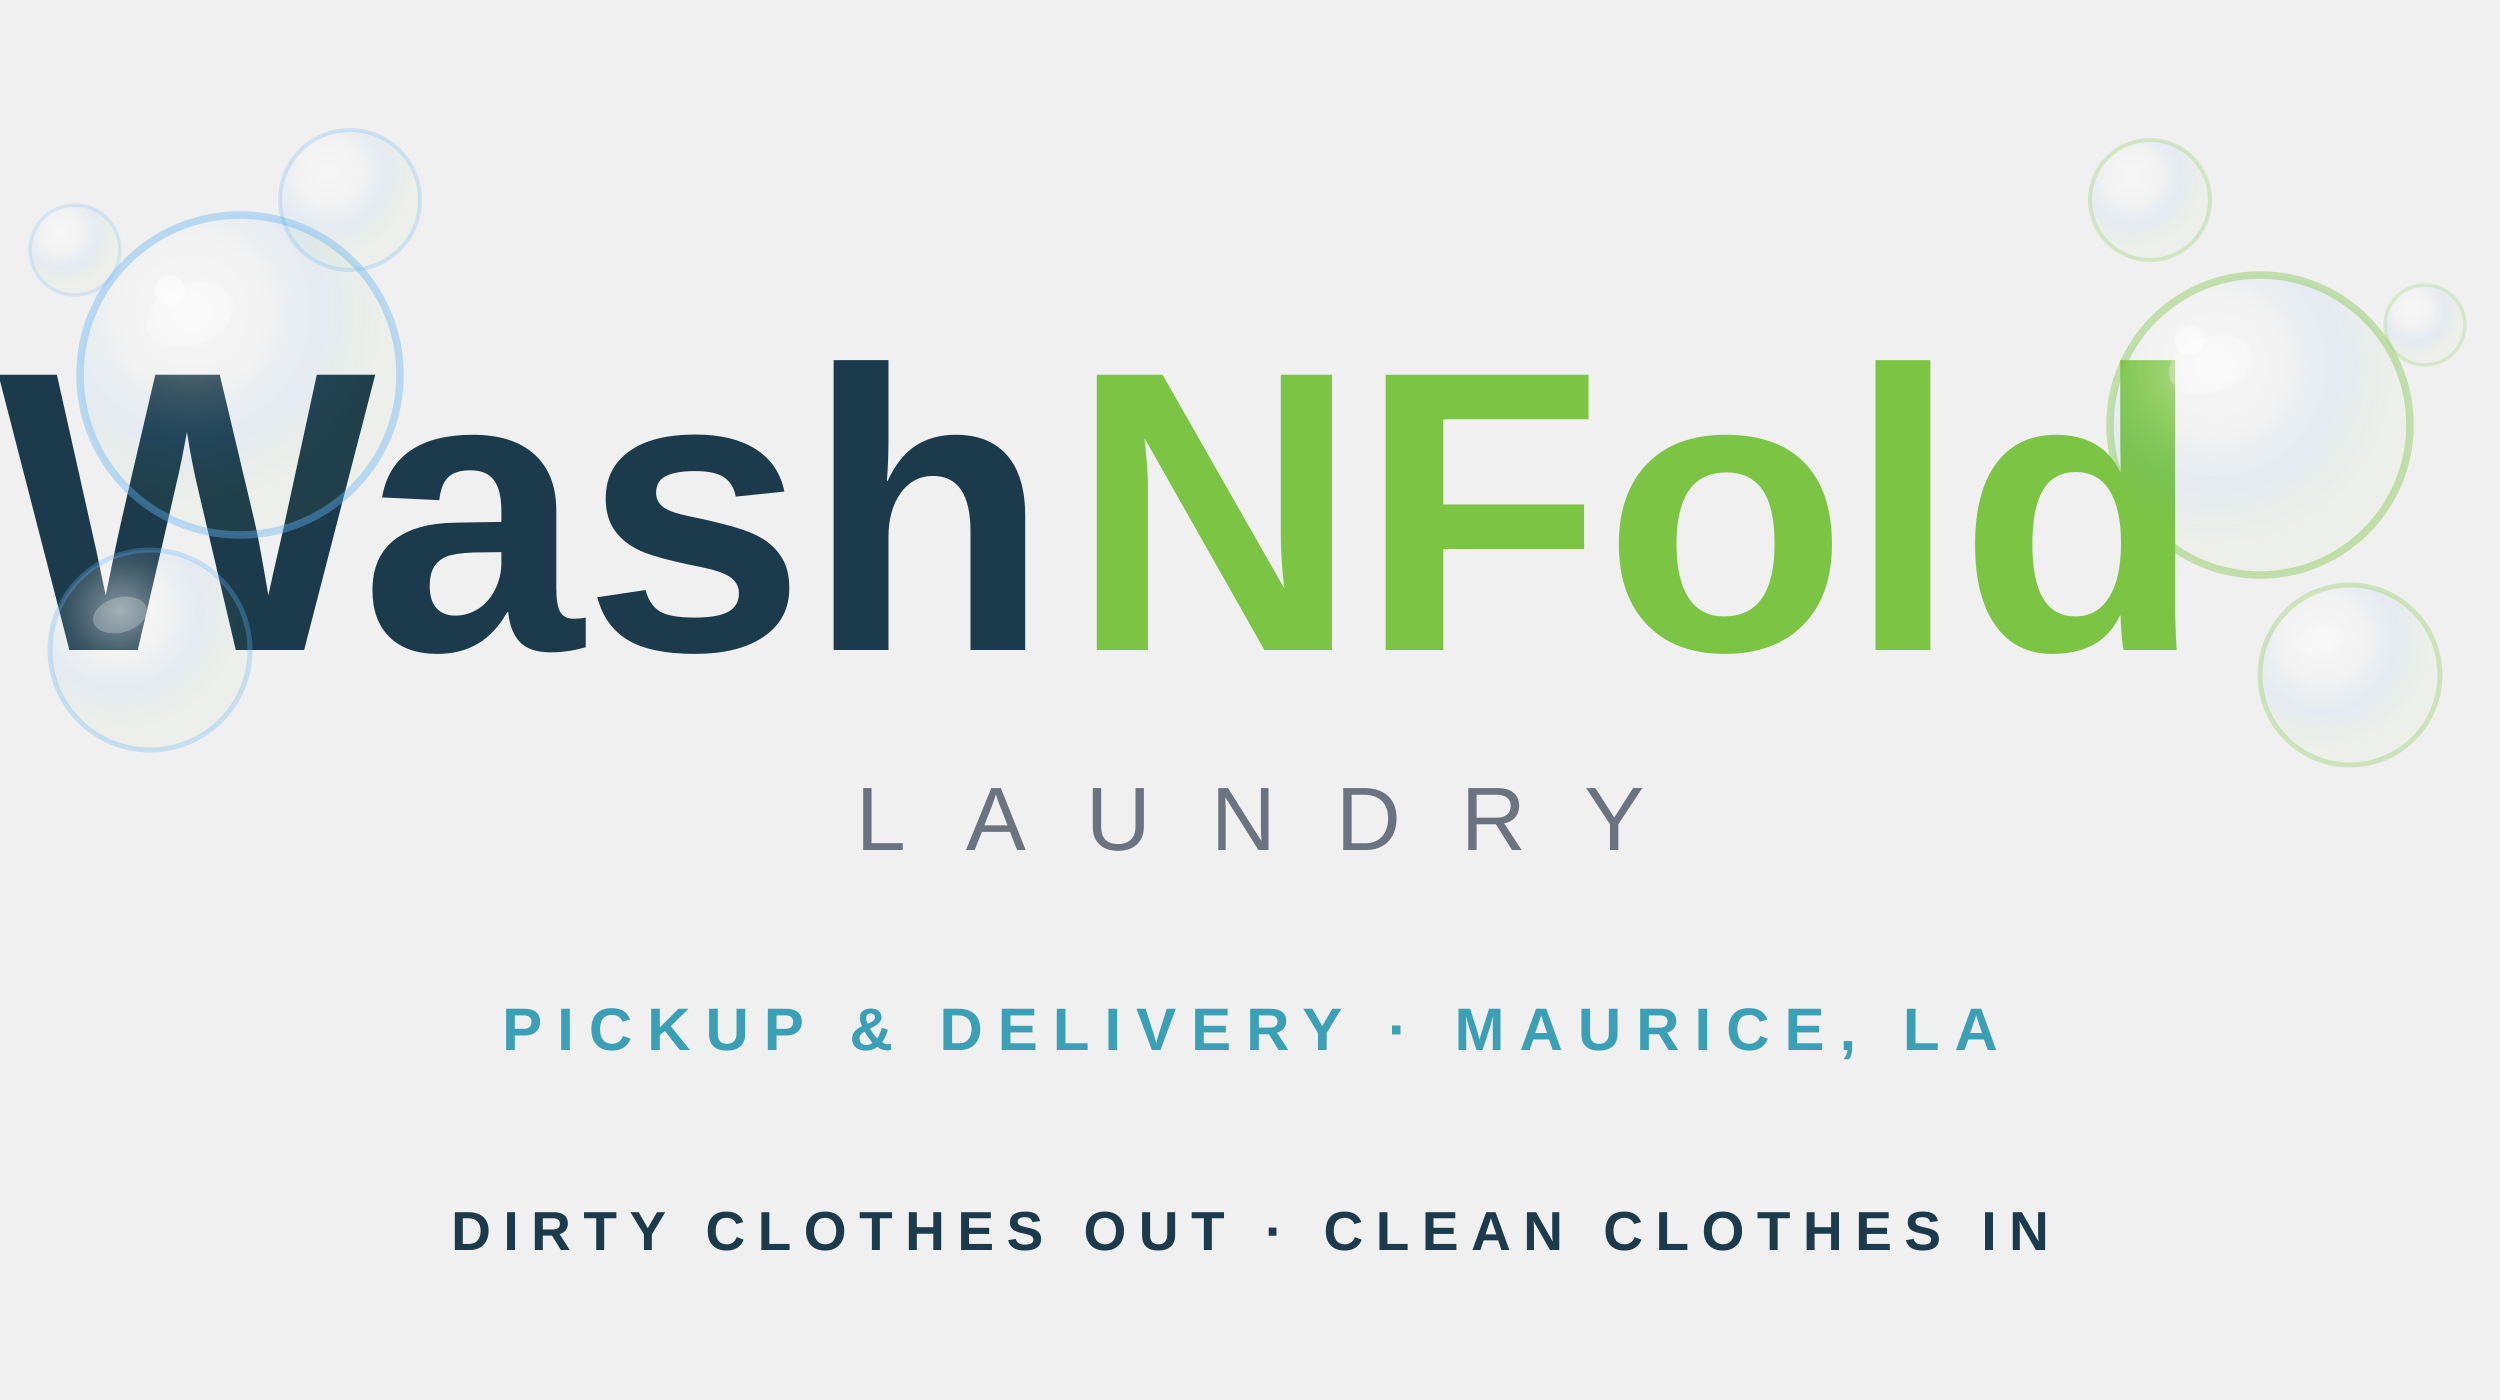
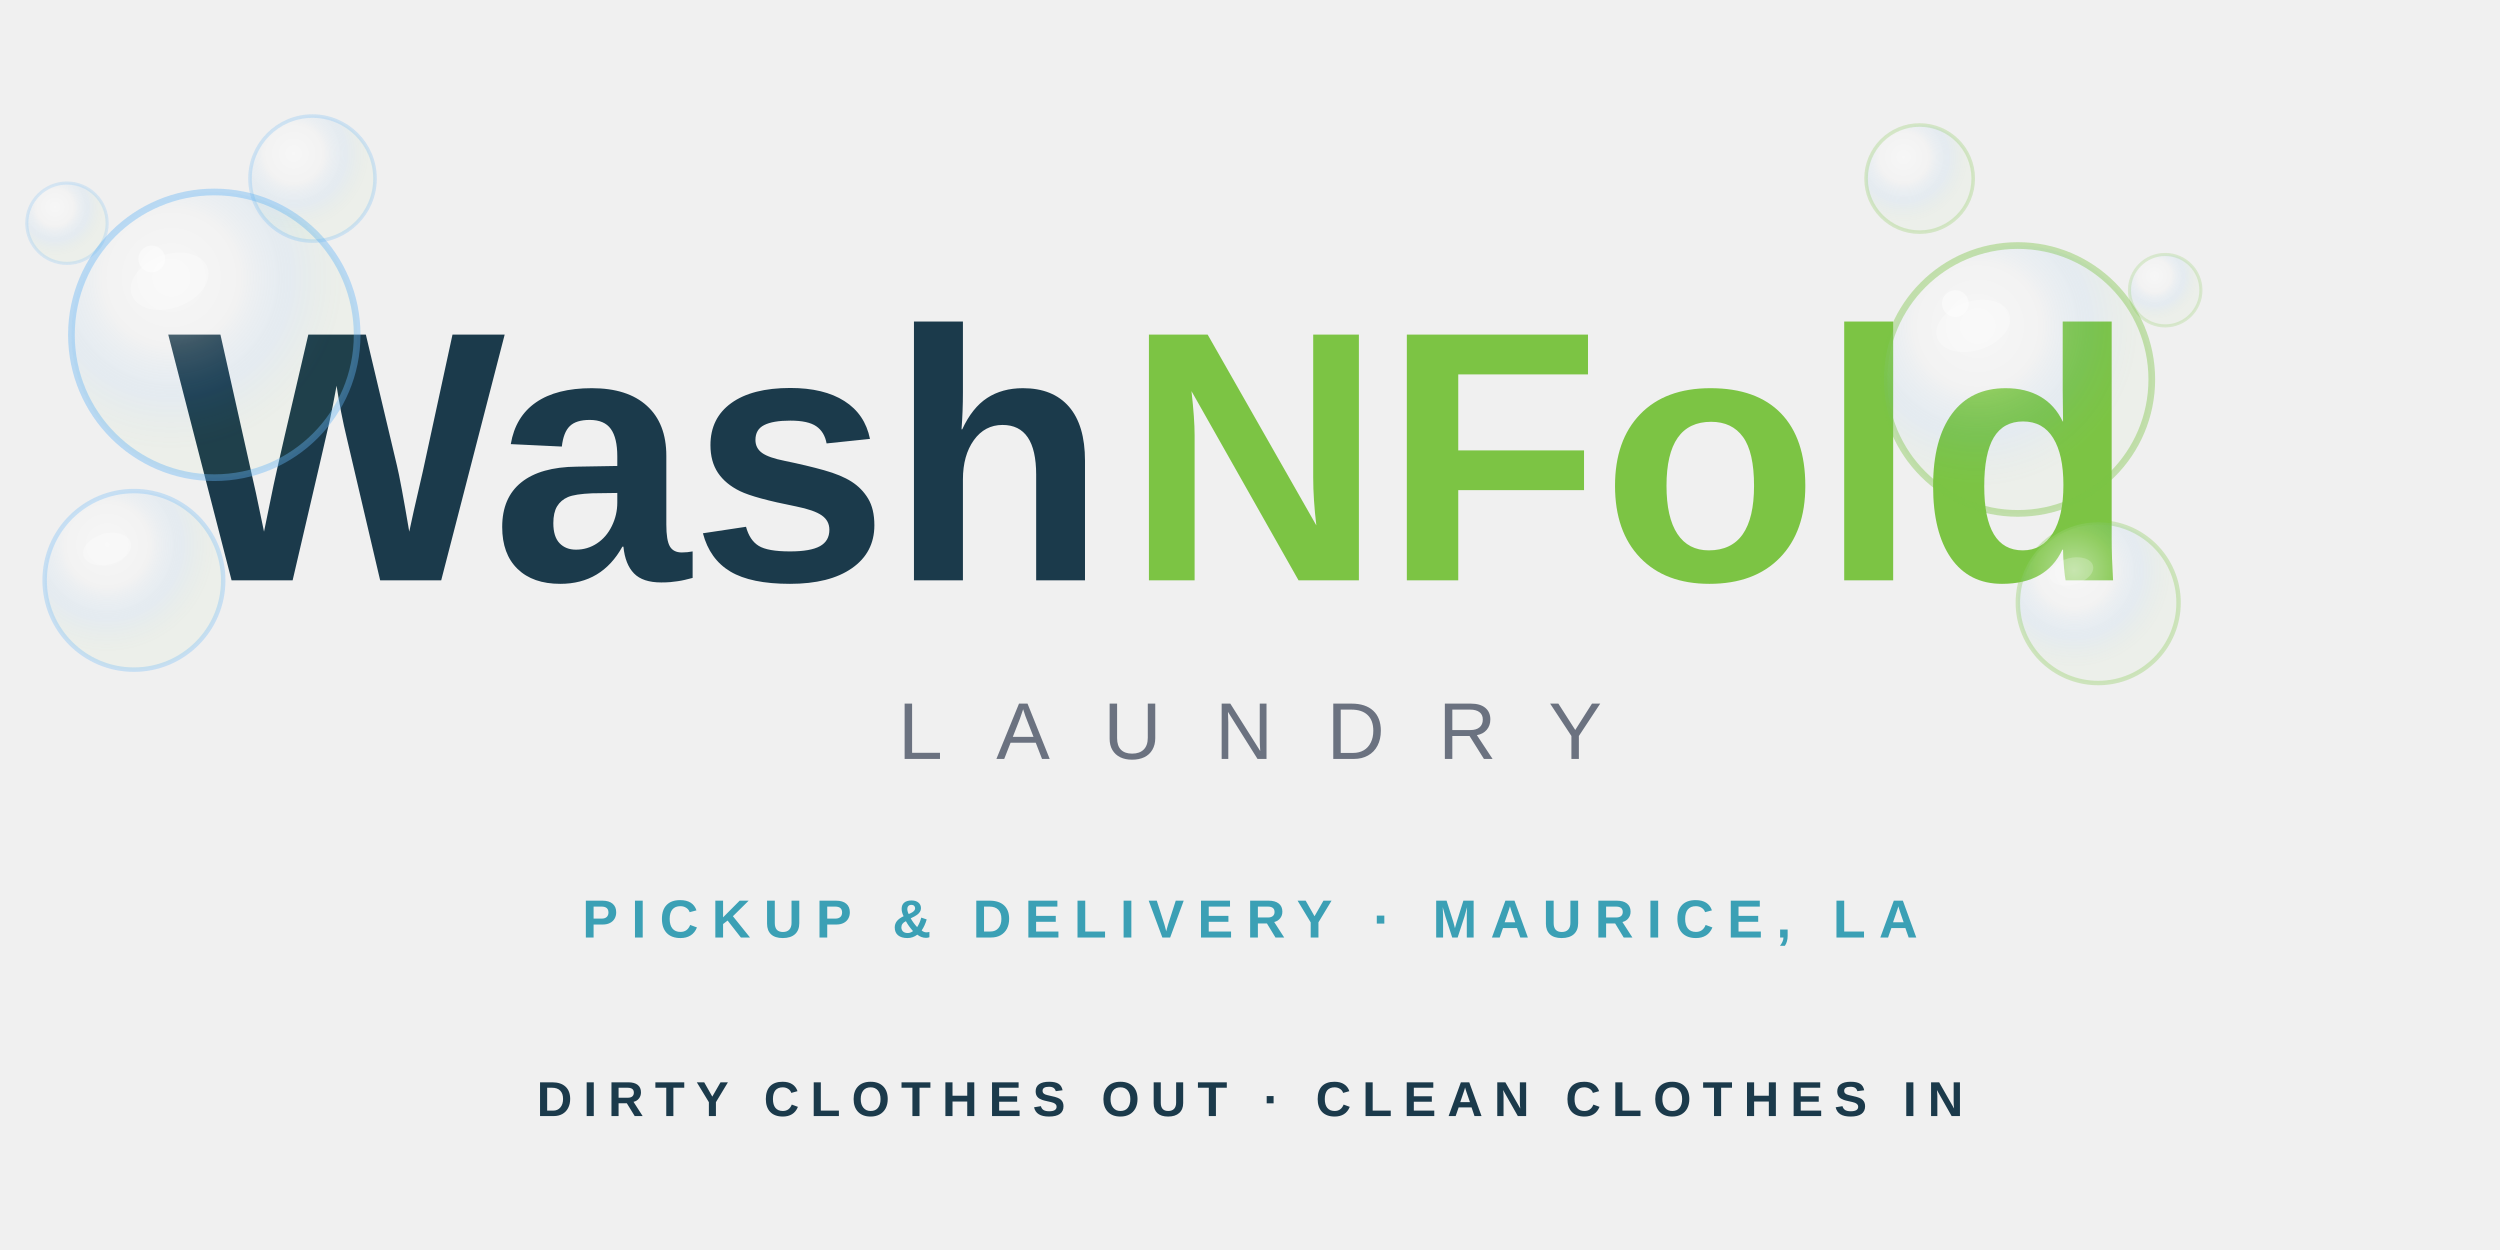
- <svg xmlns="http://www.w3.org/2000/svg" viewBox="0 0 500 280" width="500" height="280">
+ <svg xmlns="http://www.w3.org/2000/svg" viewBox="0 0 560 280" width="560" height="280">
  <defs>
    <radialGradient id="bubble-glass" cx="35%" cy="30%" r="60%">
      <stop offset="0%" stop-color="#FFFFFF" stop-opacity="0.45" />
      <stop offset="40%" stop-color="#FFFFFF" stop-opacity="0.15" />
      <stop offset="70%" stop-color="#64B5F6" stop-opacity="0.08" />
      <stop offset="100%" stop-color="#7CC444" stop-opacity="0.04" />
    </radialGradient>
  </defs>
-   <text x="210" y="130" text-anchor="end" font-family="Arial, Helvetica, sans-serif" font-weight="900" font-size="80" fill="#1B3A4B">Wash</text>
-   <text x="214" y="130" text-anchor="start" font-family="Arial, Helvetica, sans-serif" font-weight="900" font-size="80" fill="#7CC444">NFold</text>
+   <text x="248" y="130" text-anchor="end" font-family="Arial, Helvetica, sans-serif" font-weight="900" font-size="80" fill="#1B3A4B">Wash</text>
+   <text x="252" y="130" text-anchor="start" font-family="Arial, Helvetica, sans-serif" font-weight="900" font-size="80" fill="#7CC444">NFold</text>
  <circle cx="48" cy="75" r="32" fill="url(#bubble-glass)" stroke="rgba(100,181,246,0.4)" stroke-width="1.5" />
  <ellipse cx="38" cy="63" rx="9" ry="6" fill="#FFFFFF" opacity="0.3" transform="rotate(-20,38,63)" />
  <circle cx="34" cy="58" r="3" fill="#FFFFFF" opacity="0.45" />
  <circle cx="30" cy="130" r="20" fill="url(#bubble-glass)" stroke="rgba(100,181,246,0.3)" stroke-width="1" />
  <ellipse cx="24" cy="123" rx="5.5" ry="3.5" fill="#FFFFFF" opacity="0.25" transform="rotate(-15,24,123)" />
  <circle cx="70" cy="40" r="14" fill="url(#bubble-glass)" stroke="rgba(100,181,246,0.25)" stroke-width="0.8" />
  <circle cx="15" cy="50" r="9" fill="url(#bubble-glass)" stroke="rgba(100,181,246,0.2)" stroke-width="0.7" />
  <circle cx="452" cy="85" r="30" fill="url(#bubble-glass)" stroke="rgba(124,196,68,0.4)" stroke-width="1.5" />
  <ellipse cx="442" cy="73" rx="8.5" ry="5.5" fill="#FFFFFF" opacity="0.3" transform="rotate(-18,442,73)" />
  <circle cx="438" cy="68" r="3" fill="#FFFFFF" opacity="0.45" />
  <circle cx="470" cy="135" r="18" fill="url(#bubble-glass)" stroke="rgba(124,196,68,0.3)" stroke-width="1" />
  <ellipse cx="464" cy="128" rx="5" ry="3" fill="#FFFFFF" opacity="0.22" transform="rotate(-15,464,128)" />
  <circle cx="430" cy="40" r="12" fill="url(#bubble-glass)" stroke="rgba(124,196,68,0.25)" stroke-width="0.8" />
  <circle cx="485" cy="65" r="8" fill="url(#bubble-glass)" stroke="rgba(124,196,68,0.2)" stroke-width="0.7" />
-   <text x="250" y="170" text-anchor="middle" font-family="Arial, Helvetica, sans-serif" font-weight="400" font-size="18" letter-spacing="12" fill="#6B7280">LAUNDRY</text>
-   <text x="250" y="210" text-anchor="middle" font-family="Arial, Helvetica, sans-serif" font-weight="700" font-size="12" letter-spacing="3" fill="#3BA0B5">PICKUP &amp; DELIVERY · MAURICE, LA</text>
-   <text x="250" y="250" text-anchor="middle" font-family="Arial, Helvetica, sans-serif" font-weight="800" font-size="11" letter-spacing="2.5" fill="#1B3A4B">DIRTY CLOTHES OUT · CLEAN CLOTHES IN</text>
+   <text x="280" y="170" text-anchor="middle" font-family="Arial, Helvetica, sans-serif" font-weight="400" font-size="18" letter-spacing="12" fill="#6B7280">LAUNDRY</text>
+   <text x="280" y="210" text-anchor="middle" font-family="Arial, Helvetica, sans-serif" font-weight="700" font-size="12" letter-spacing="3" fill="#3BA0B5">PICKUP &amp; DELIVERY · MAURICE, LA</text>
+   <text x="280" y="250" text-anchor="middle" font-family="Arial, Helvetica, sans-serif" font-weight="800" font-size="11" letter-spacing="2.5" fill="#1B3A4B">DIRTY CLOTHES OUT · CLEAN CLOTHES IN</text>
</svg>
